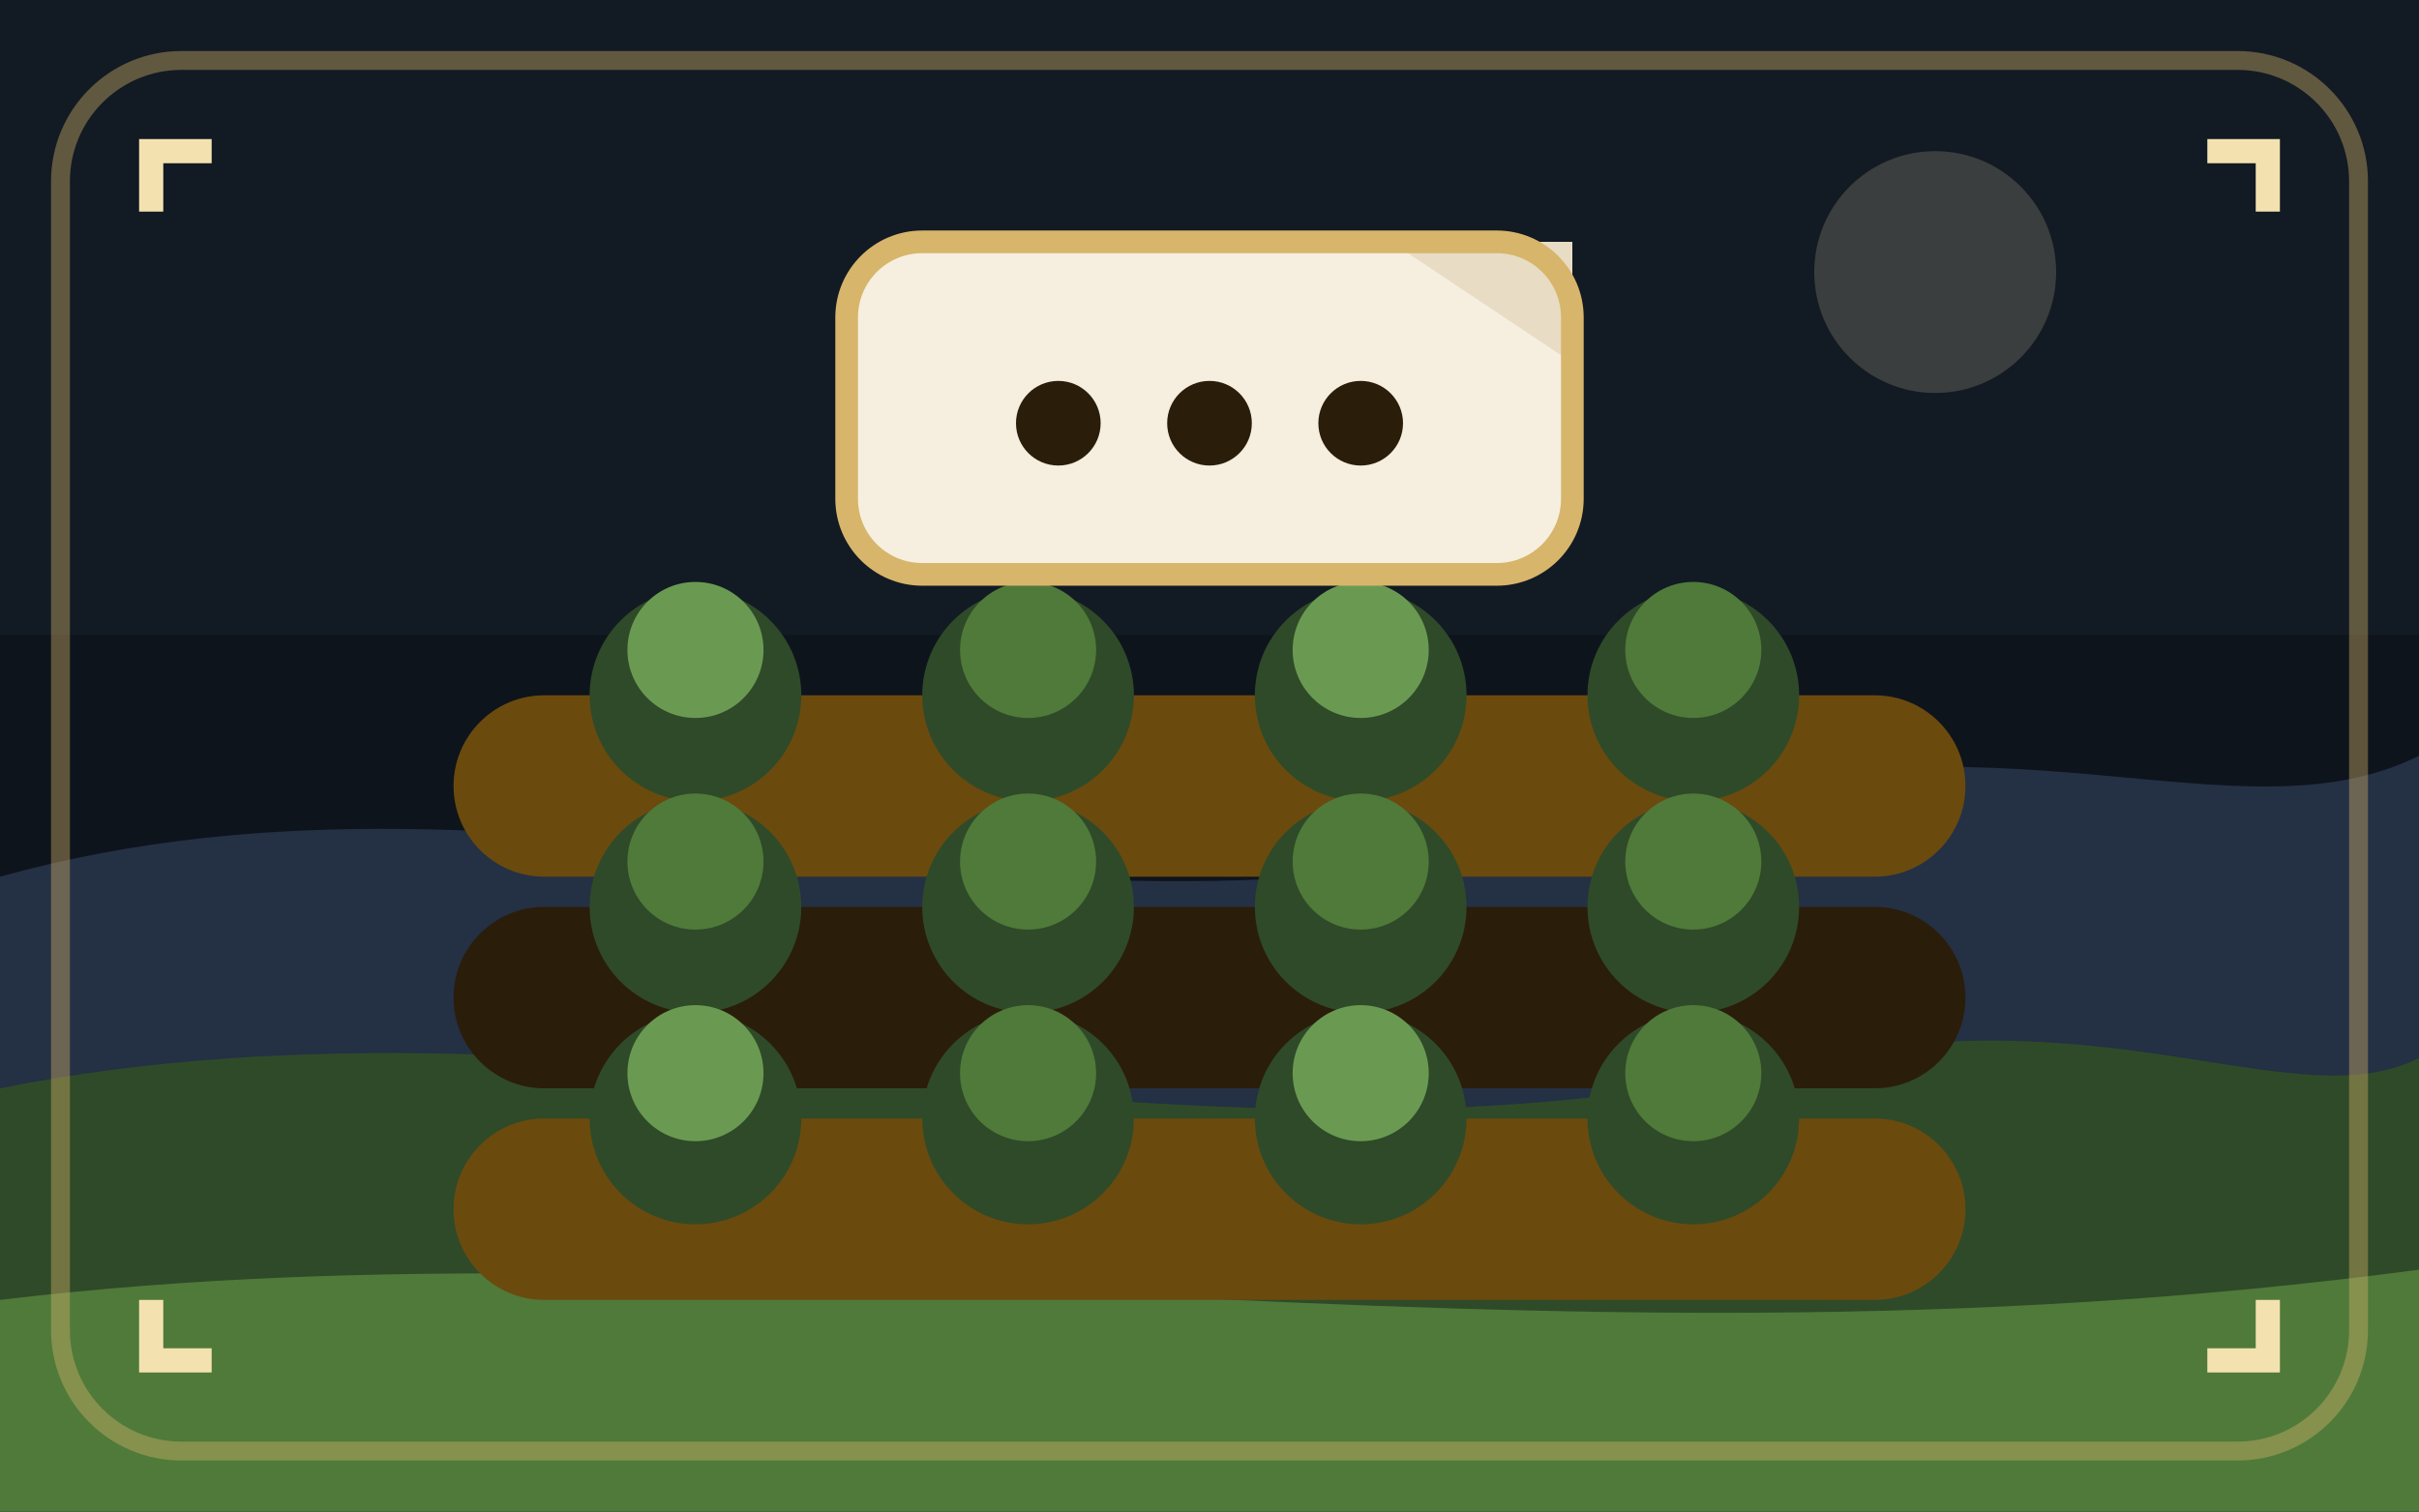
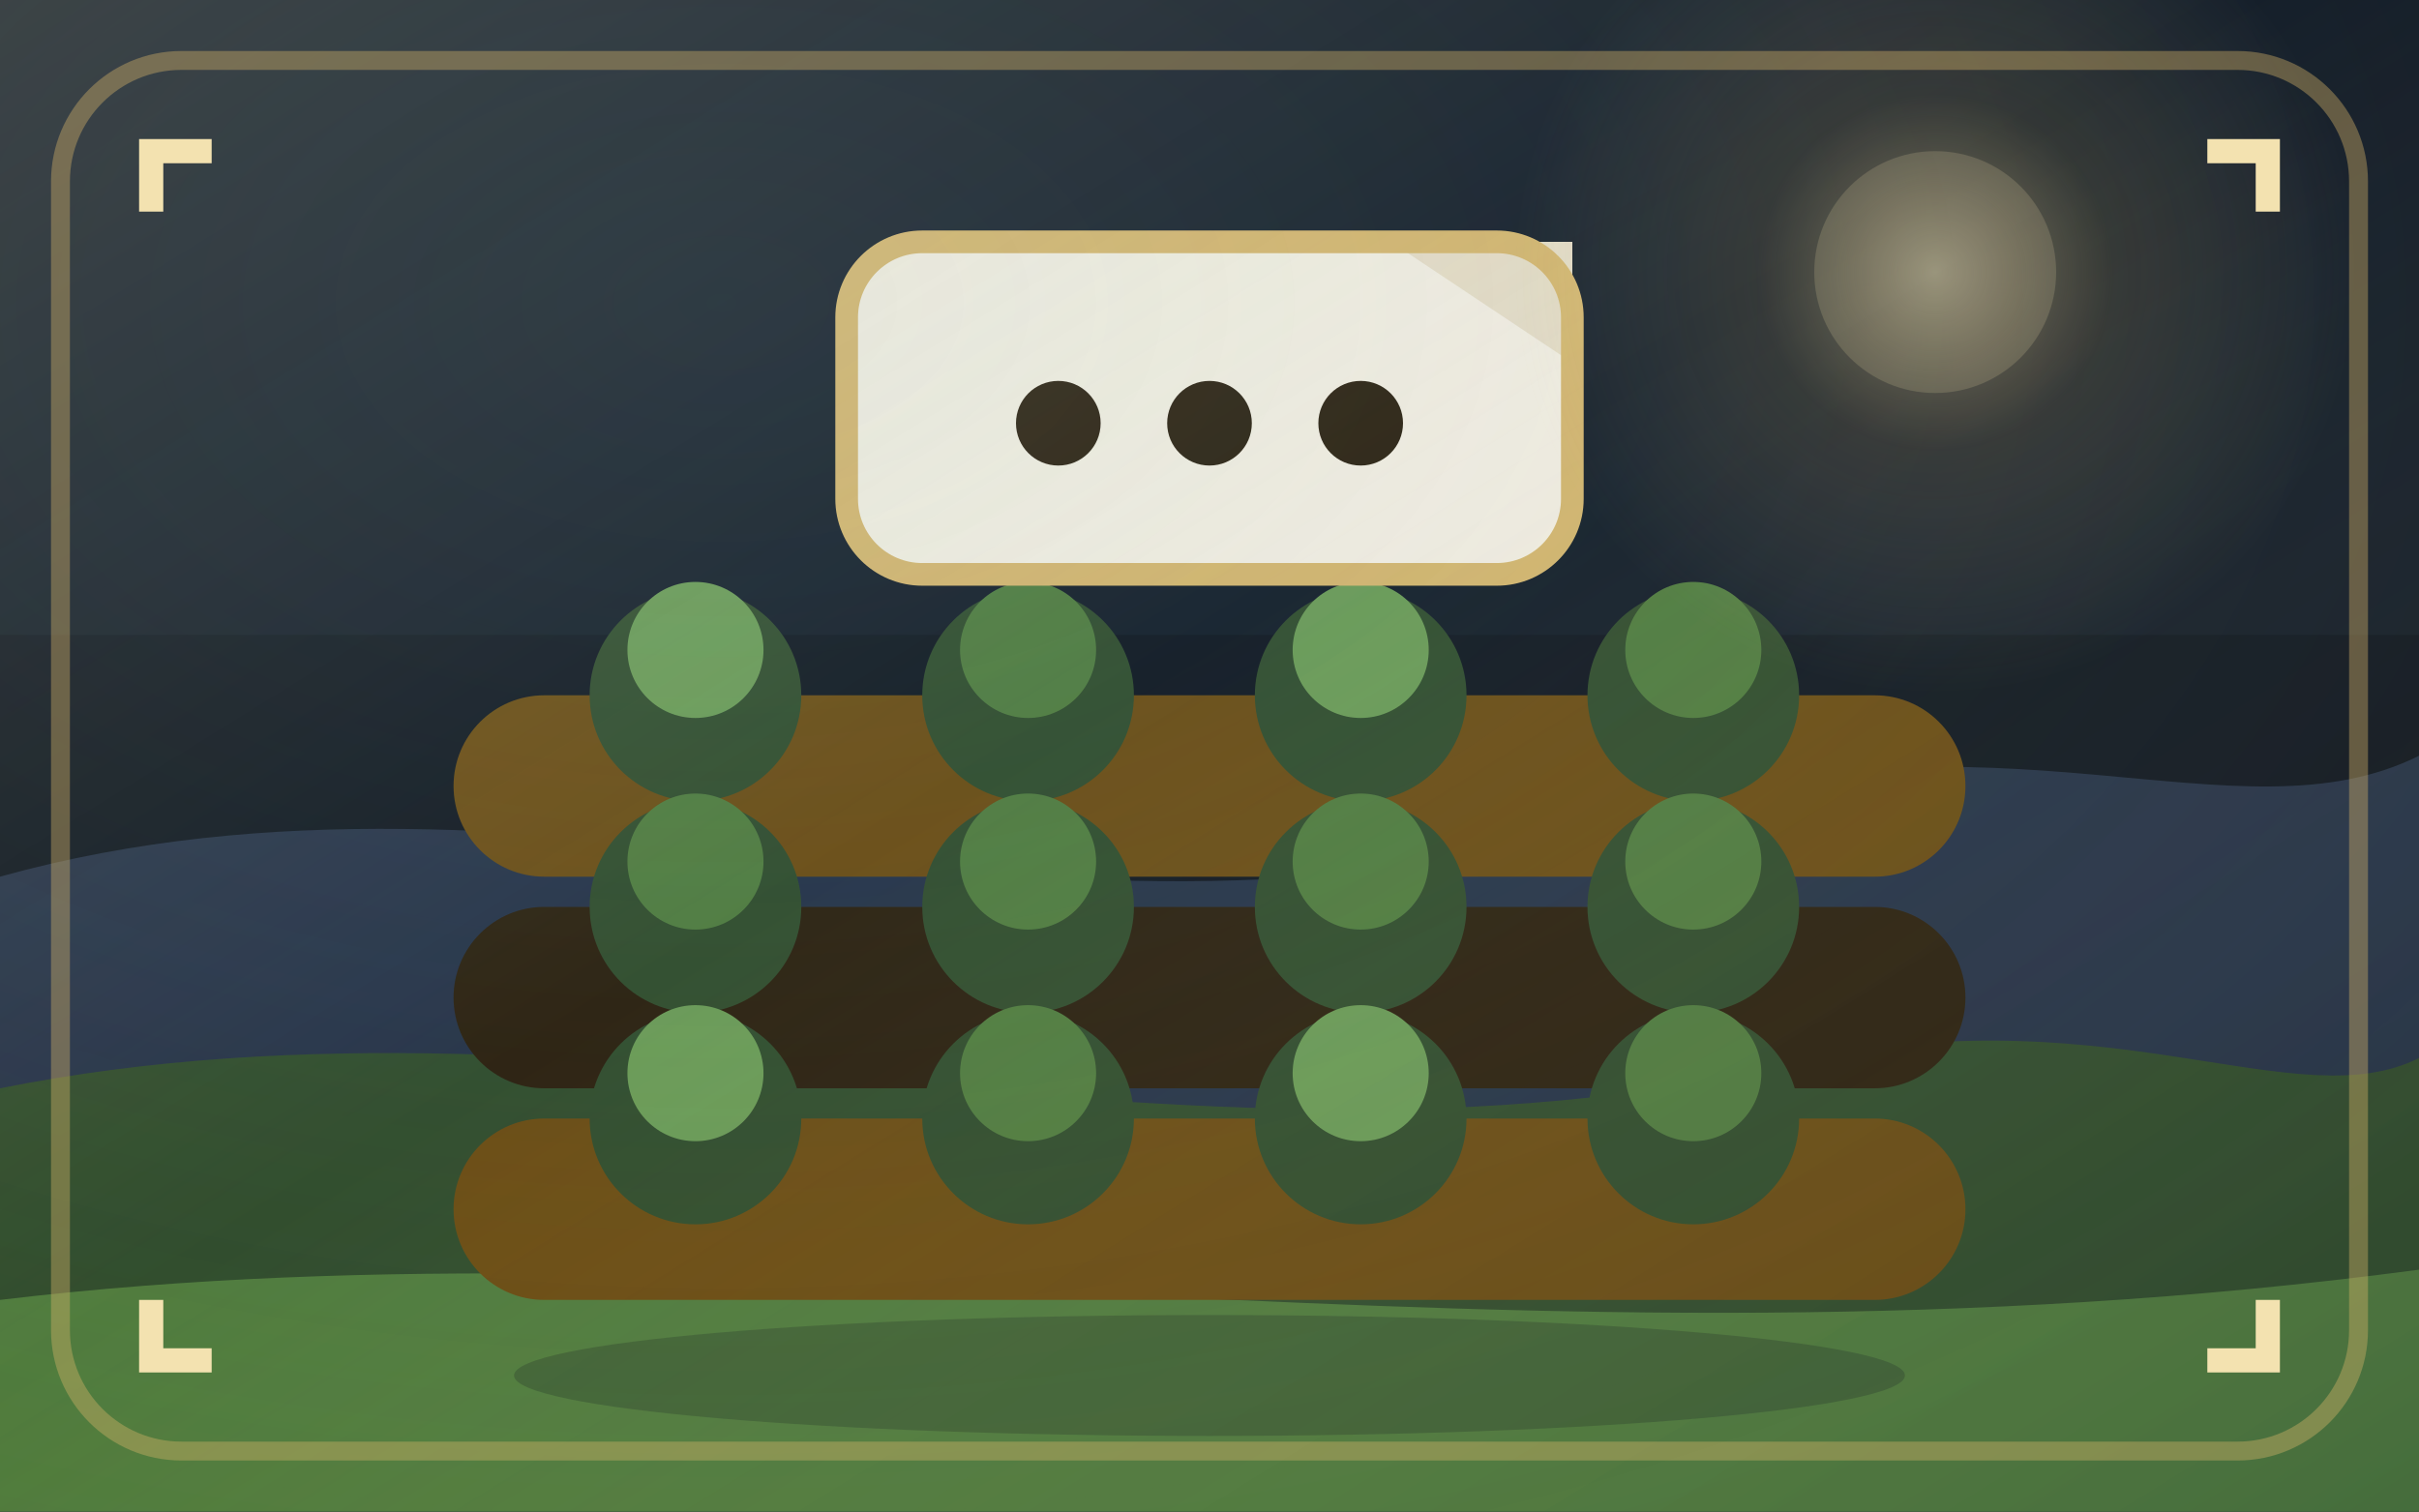
<svg xmlns="http://www.w3.org/2000/svg" viewBox="0 0 160 100">
+   <defs id="lq-grade-defs">
+     <linearGradient id="lq-key" x1="0" y1="0" x2="1" y2="1">
+       <stop offset="0" stop-color="#f3e2b0" stop-opacity="0.16" />
+       <stop offset="0.46" stop-color="#f3e2b0" stop-opacity="0" />
+       <stop offset="1" stop-color="#163044" stop-opacity="0.18" />
+     </linearGradient>
+     <radialGradient id="lq-tint" cx="0.3" cy="0.2" r="0.9">
+       <stop offset="0" stop-color="#7eb6d4" stop-opacity="0.13" />
+       <stop offset="1" stop-color="#7eb6d4" stop-opacity="0" />
+     </radialGradient>
+     <radialGradient id="lq-gold" cx="0.5" cy="0.5" r="0.5">
+       <stop offset="0" stop-color="#f3e2b0" stop-opacity="0.5" />
+       <stop offset="0.42" stop-color="#d7b56a" stop-opacity="0.14" />
+       <stop offset="1" stop-color="#f3e2b0" stop-opacity="0" />
+     </radialGradient>
+   </defs>
  <rect width="160" height="100" fill="#0e141c" />
  <rect width="160" height="42" fill="#121a24" />
  <circle cx="128" cy="18" r="8" fill="#f3e2b0" opacity="0.18" />
  <path d="M0 58 C36 48 70 66 108 54 C132 46 148 56 160 50 V100 H0 Z" fill="#243044" />
  <path d="M0 72 C40 64 80 80 120 70 C140 66 152 74 160 70 V100 H0 Z" fill="#2f4a28" />
  <path d="M0 86 C50 80 100 92 160 84 V100 H0 Z" fill="#4f7a3a" />
+   <ellipse id="lq-shadow" cx="80" cy="91" rx="46" ry="4" fill="#0a0f15" opacity="0.22" />
  <rect x="30" y="46" width="100" height="12" rx="6" fill="#6b4a0e" />
  <rect x="30" y="60" width="100" height="12" rx="6" fill="#2a1d0a" />
  <rect x="30" y="74" width="100" height="12" rx="6" fill="#6b4a0e" />
  <g fill="#2f4a28">
    <circle cx="46" cy="46" r="7" />
    <circle cx="68" cy="46" r="7" />
    <circle cx="90" cy="46" r="7" />
    <circle cx="112" cy="46" r="7" />
    <circle cx="46" cy="60" r="7" />
    <circle cx="68" cy="60" r="7" />
    <circle cx="90" cy="60" r="7" />
    <circle cx="112" cy="60" r="7" />
    <circle cx="46" cy="74" r="7" />
    <circle cx="68" cy="74" r="7" />
    <circle cx="90" cy="74" r="7" />
    <circle cx="112" cy="74" r="7" />
  </g>
  <g fill="#6a9a52">
    <circle cx="46" cy="43" r="4.5" />
    <circle cx="90" cy="43" r="4.5" />
    <circle cx="46" cy="71" r="4.5" />
    <circle cx="90" cy="71" r="4.5" />
  </g>
  <g fill="#4f7a3a">
    <circle cx="68" cy="43" r="4.5" />
    <circle cx="112" cy="43" r="4.5" />
    <circle cx="68" cy="57" r="4.5" />
    <circle cx="112" cy="57" r="4.5" />
    <circle cx="46" cy="57" r="4.5" />
    <circle cx="90" cy="57" r="4.5" />
    <circle cx="68" cy="71" r="4.5" />
    <circle cx="112" cy="71" r="4.5" />
  </g>
  <rect x="56" y="16" width="48" height="22" rx="5" fill="#f6efe0" />
  <path d="M92 16 H104 L104 24 Z" fill="#e8dcc4" />
  <rect x="56" y="16" width="48" height="22" rx="5" fill="none" stroke="#d7b56a" stroke-width="1.5" />
  <circle cx="70" cy="28" r="2.8" fill="#2a1d0a" />
  <circle cx="80" cy="28" r="2.8" fill="#2a1d0a" />
  <circle cx="90" cy="28" r="2.8" fill="#2a1d0a" />
+   <g id="lq-grade" pointer-events="none">
+     <rect width="160" height="100" fill="url(#lq-key)" />
+     <rect width="160" height="100" fill="url(#lq-tint)" />
+     <circle cx="128" cy="18" r="28" fill="url(#lq-gold)" />
+   </g>
  <rect x="4" y="4" width="152" height="92" rx="8" fill="none" stroke="#d7b56a" stroke-opacity="0.4" stroke-width="1.25" />
  <g fill="none" stroke="#f3e2b0" stroke-width="1.6" stroke-linecap="butt">
    <path d="M10 14 V10 H14" />
    <path d="M146 10 H150 V14" />
    <path d="M10 86 V90 H14" />
    <path d="M150 86 V90 H146" />
  </g>
</svg>
